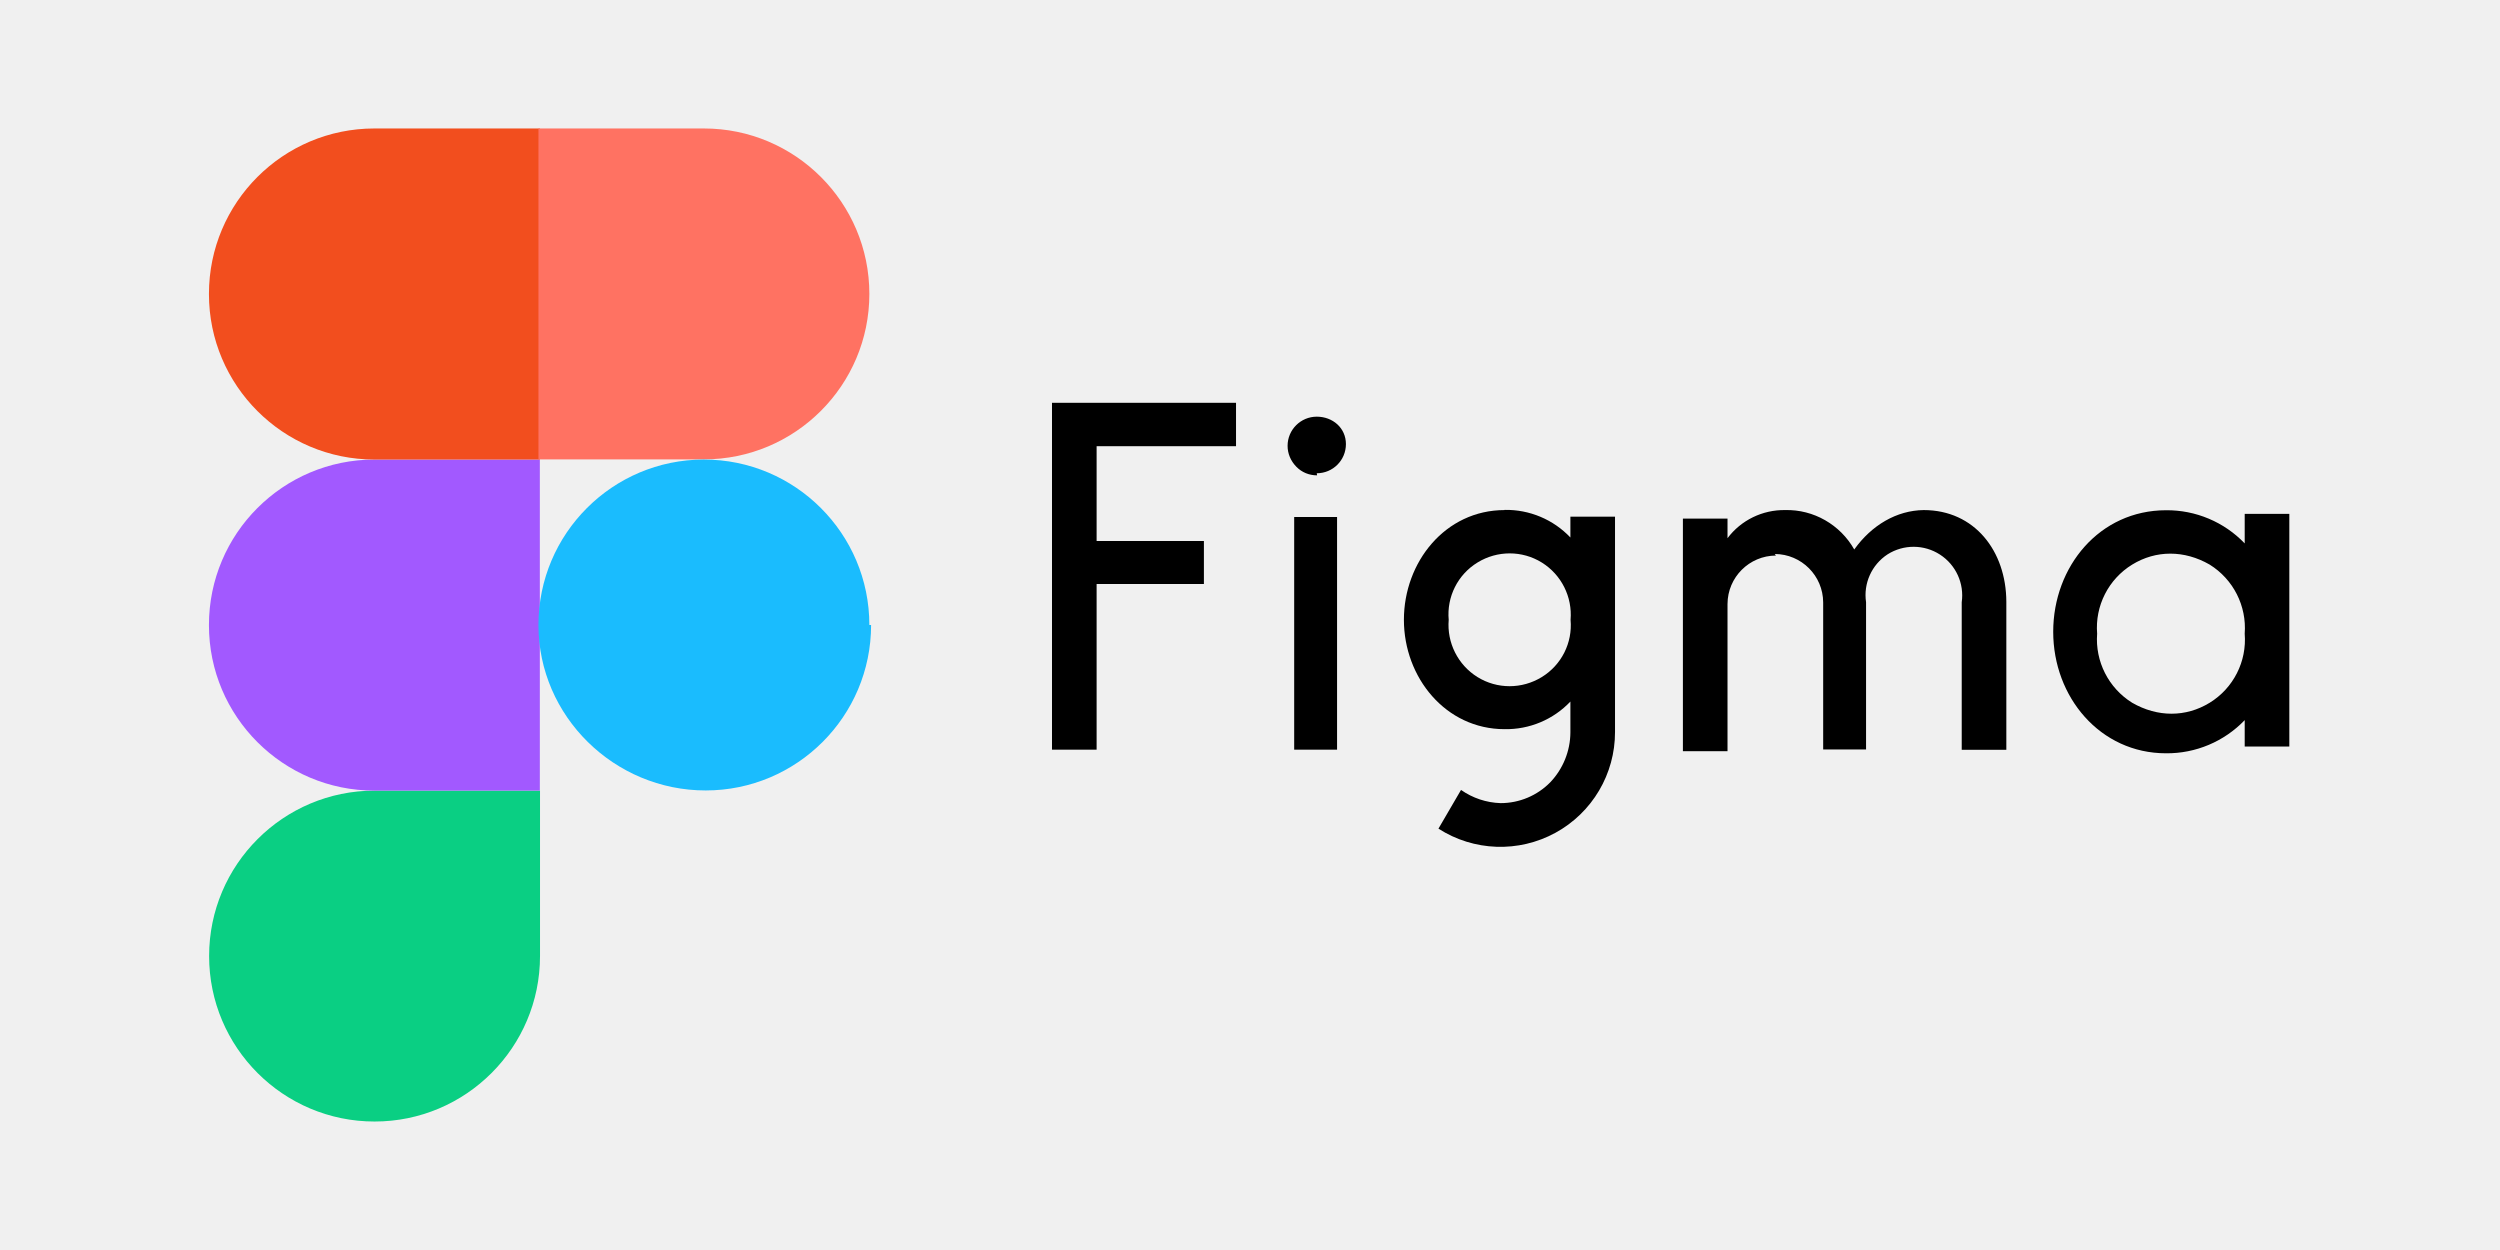
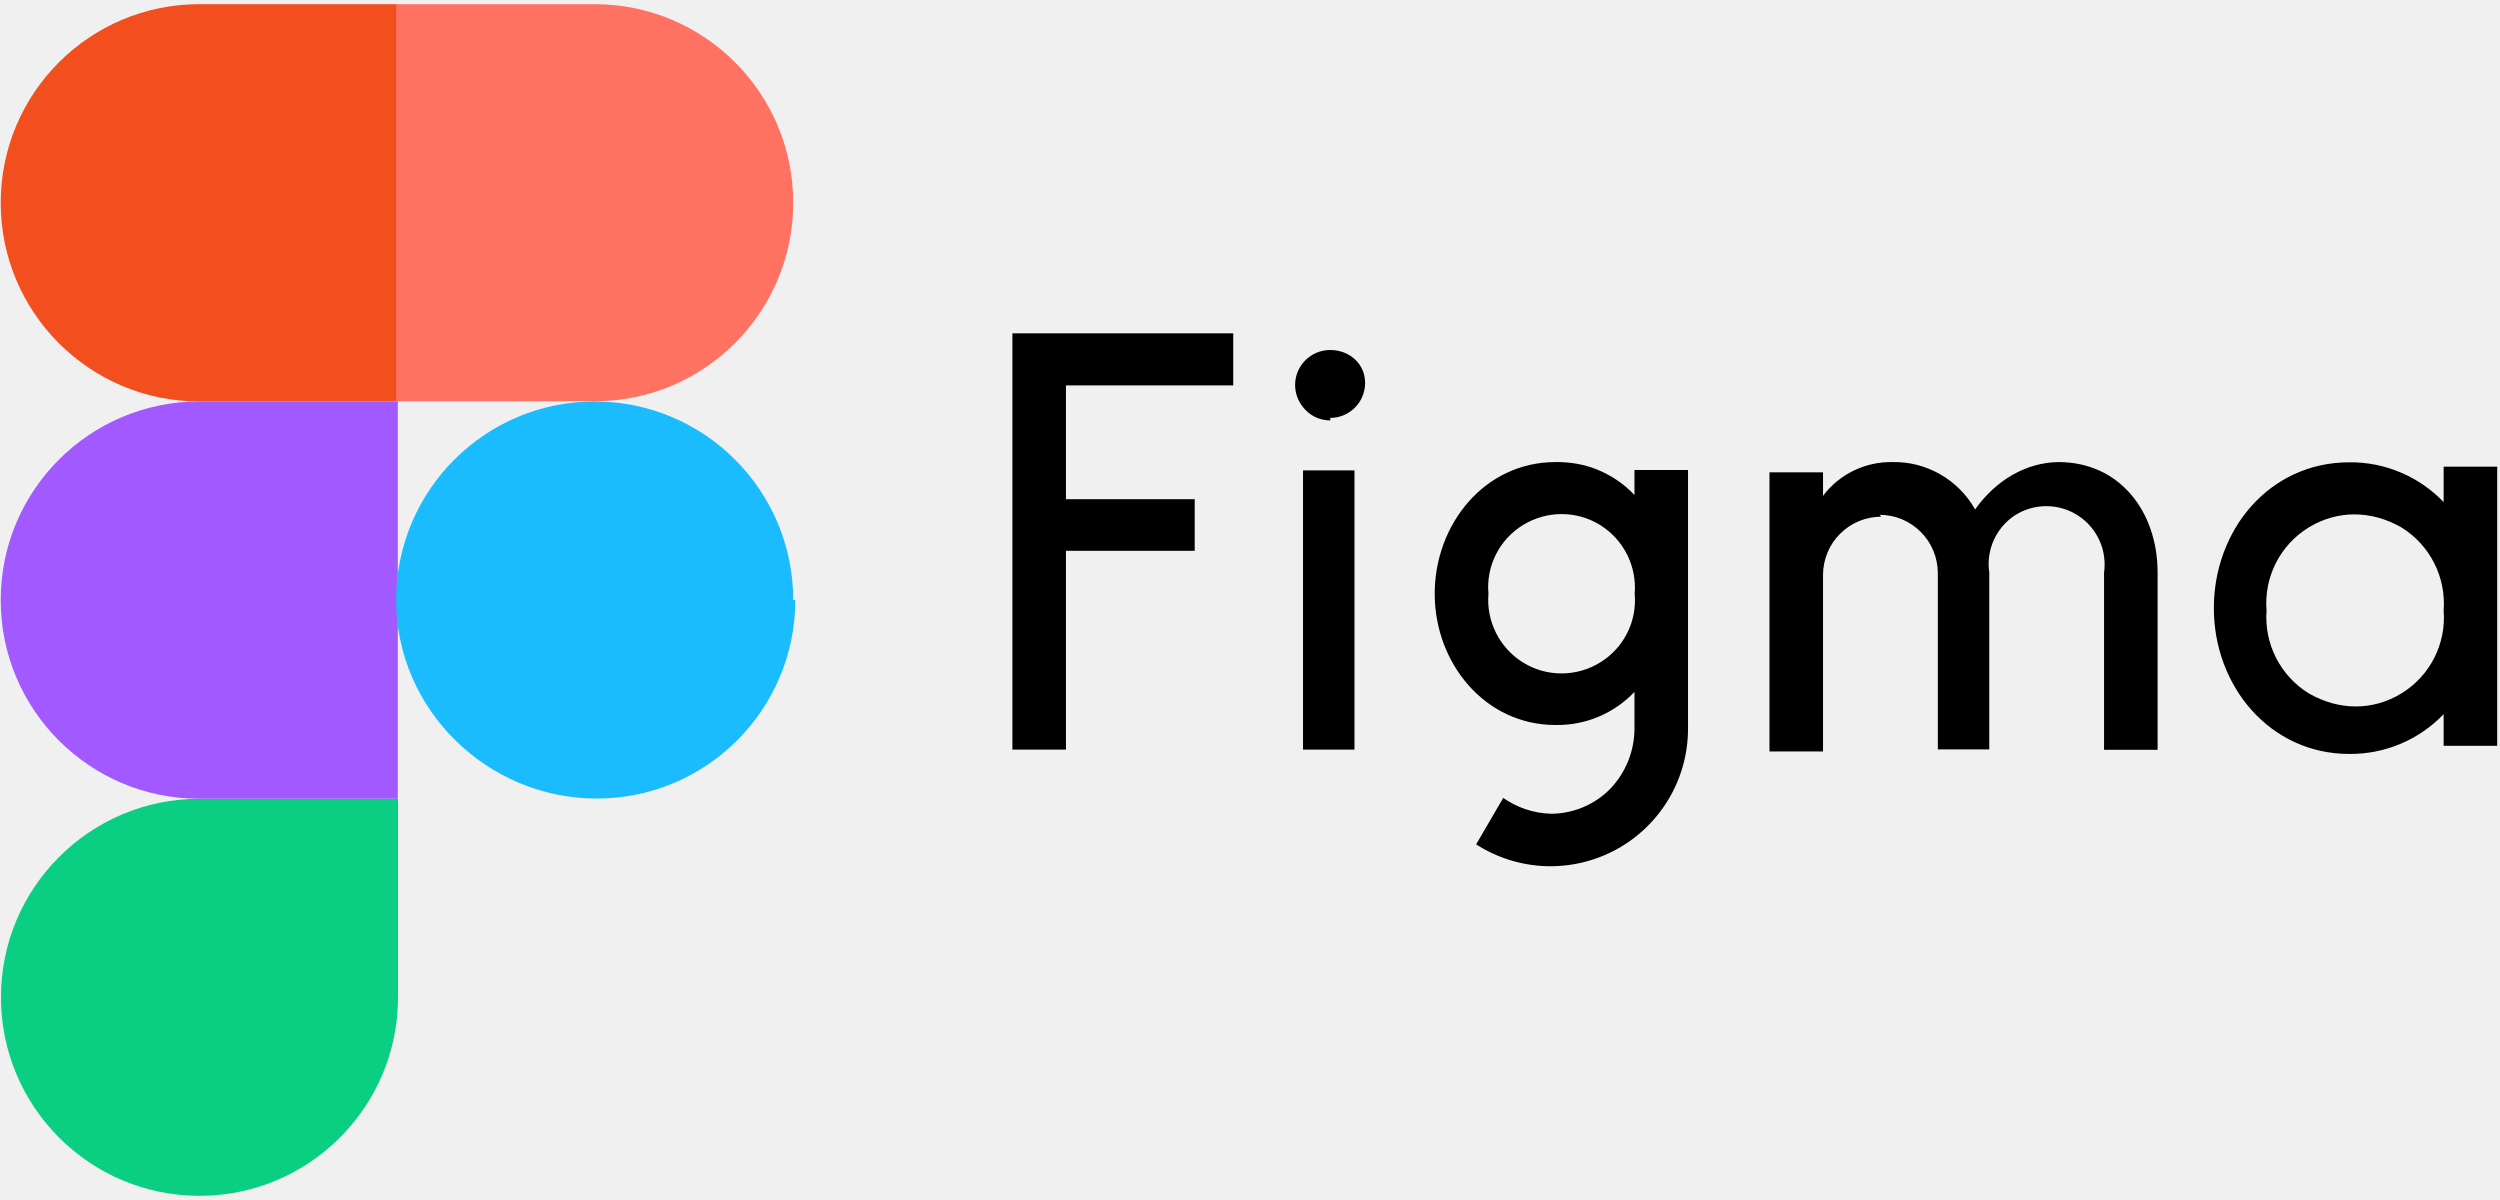
- <svg xmlns="http://www.w3.org/2000/svg" viewBox="0 0 14.397 7.2" width="120" height="60">
-   <path d="M2.156 6.46c.526 0 .953-.427.953-.953v-.953h-.953c-.526 0-.953.427-.953.953s.427.953.953.953z" fill="#0acf83" />
-   <path d="M1.202 3.6c0-.526.427-.953.953-.953h.953v1.907h-.953c-.526 0-.953-.427-.953-.953z" fill="#a259ff" />
-   <path d="M1.202 1.693c0-.526.427-.953.953-.953h.953v1.907h-.953c-.526 0-.953-.427-.953-.953z" fill="#f24e1e" />
-   <path d="M3.1.74h.953c.526 0 .953.427.953.953s-.427.953-.953.953H3.1z" fill="#ff7262" />
-   <path d="M5.016 3.6c0 .526-.427.953-.953.953S3.1 4.126 3.1 3.6s.427-.953.953-.953.953.427.953.953z" fill="#1abcfe" />
-   <path d="M6.058 2.32v1.998h.257v-.954h.618v-.248h-.618V2.57h.803v-.25zm1.525.406c.093 0 .168-.075.168-.168S7.675 2.4 7.583 2.4s-.168.075-.168.168c0 .045.018.087.05.12s.074.05.12.05zm-.13.252v1.34H7.7v-1.34h-.255zm1.212-.04c-.342 0-.58.3-.58.632s.24.63.58.63a.51.51 0 0 0 .379-.159v.178a.42.42 0 0 1-.116.287.4.4 0 0 1-.286.12.42.42 0 0 1-.228-.076l-.13.223a.66.66 0 0 0 1.017-.557v-1.24h-.257v.12a.51.51 0 0 0-.379-.159zm-.322.632a.35.35 0 0 1 .166-.33c.114-.07.257-.07.37 0s.177.198.166.33a.35.35 0 0 1-.166.33c-.114.07-.257.07-.37 0s-.177-.198-.166-.33z" />
-   <path d="M10.228 3.2a.28.28 0 0 0-.279.279v.848h-.257v-1.34h.257V3.1c.078-.104.202-.164.332-.162.164-.004.317.084.398.227.1-.14.244-.225.4-.227.293 0 .475.236.476.528v.853h-.257v-.85a.28.28 0 0 0-.427-.276.28.28 0 0 0-.124.276v.848H10.5V3.47a.28.28 0 0 0-.279-.279zm2.7-.07a.62.62 0 0 0-.453-.191c-.383 0-.65.324-.65.7s.27.7.65.7a.62.62 0 0 0 .453-.191V4.3h.257V2.96h-.257zm-.85.52c-.013-.16.065-.314.202-.398s.3-.084.446 0a.43.43 0 0 1 .202.398c.013.16-.065.314-.202.398s-.3.084-.446 0a.43.43 0 0 1-.202-.398z" />
+ <svg xmlns="http://www.w3.org/2000/svg" width="100" height="48" viewBox="0 0 100 48" fill="none">
+   <g clip-path="url(#clip0_256_290)">
+     <path d="M7.979 47.833C12.363 47.833 15.921 44.275 15.921 39.892V31.95H7.979C3.596 31.95 0.038 35.508 0.038 39.892C0.038 44.275 3.596 47.833 7.979 47.833Z" fill="#0ACF83" />
+     <path d="M0.029 24C0.029 19.617 3.588 16.058 7.971 16.058H15.912V31.95H7.971C3.588 31.95 0.029 28.392 0.029 24.008V24Z" fill="#A259FF" />
+     <path d="M0.029 8.108C0.029 3.725 3.588 0.167 7.971 0.167H15.912V16.058H7.971C3.588 16.058 0.029 12.5 0.029 8.117V8.108Z" fill="#F24E1E" />
+     <path d="M15.846 0.167H23.788C28.171 0.167 31.729 3.725 31.729 8.108C31.729 12.492 28.171 16.05 23.788 16.05H15.846V0.167Z" fill="#FF7262" />
+     <path d="M31.812 24C31.812 28.383 28.254 31.942 23.871 31.942C19.488 31.942 15.846 28.383 15.846 24C15.846 19.617 19.404 16.058 23.788 16.058C28.171 16.058 31.729 19.617 31.729 24H31.812Z" fill="#1ABCFE" />
+     <path d="M40.496 13.333V29.983H42.638V22.033H47.788V19.967H42.638V15.417H49.329V13.333H40.496ZM53.204 16.717C53.979 16.717 54.604 16.092 54.604 15.317C54.604 14.542 53.971 14 53.204 14C52.438 14 51.804 14.625 51.804 15.4C51.804 15.775 51.954 16.125 52.221 16.4C52.487 16.675 52.837 16.817 53.221 16.817L53.204 16.717ZM52.121 18.817V29.983H54.179V18.817H52.054H52.121ZM62.221 18.483C59.371 18.483 57.388 20.983 57.388 23.75C57.388 26.517 59.388 29 62.221 29C62.81 29.01 63.396 28.898 63.939 28.67C64.483 28.442 64.974 28.103 65.379 27.675V29.158C65.373 30.049 65.028 30.905 64.412 31.55C64.102 31.867 63.731 32.119 63.322 32.29C62.912 32.462 62.473 32.55 62.029 32.55C61.348 32.528 60.687 32.308 60.129 31.917L59.046 33.775C59.878 34.31 60.839 34.611 61.827 34.646C62.816 34.68 63.795 34.448 64.663 33.973C65.53 33.498 66.254 32.797 66.757 31.946C67.26 31.094 67.524 30.122 67.521 29.133V18.8H65.379V19.8C64.974 19.372 64.483 19.033 63.939 18.805C63.396 18.577 62.81 18.473 62.221 18.483ZM59.538 23.75C59.489 23.208 59.592 22.663 59.837 22.178C60.081 21.692 60.457 21.284 60.921 21C61.871 20.417 63.062 20.417 64.004 21C64.946 21.583 65.479 22.65 65.388 23.75C65.436 24.292 65.333 24.836 65.088 25.322C64.844 25.808 64.468 26.216 64.004 26.5C63.054 27.083 61.862 27.083 60.921 26.5C59.979 25.917 59.446 24.85 59.538 23.75Z" fill="black" />
+     <path d="M75.246 20.667C74.63 20.669 74.04 20.914 73.604 21.35C73.169 21.785 72.923 22.376 72.921 22.992V30.058H70.779V18.892H72.921V19.833C73.571 18.967 74.604 18.467 75.688 18.483C77.054 18.45 78.329 19.183 79.004 20.375C79.838 19.208 81.037 18.5 82.338 18.483C84.779 18.483 86.296 20.45 86.304 22.883V29.992H84.162V22.908C84.225 22.467 84.16 22.017 83.975 21.611C83.79 21.206 83.493 20.862 83.119 20.62C82.745 20.378 82.309 20.248 81.863 20.246C81.418 20.244 80.981 20.37 80.604 20.608C80.23 20.852 79.933 21.199 79.75 21.607C79.567 22.014 79.505 22.466 79.571 22.908V29.975H77.513V22.917C77.51 22.301 77.265 21.71 76.829 21.275C76.394 20.839 75.803 20.594 75.188 20.592L75.246 20.667ZM97.746 20.083C97.258 19.575 96.672 19.171 96.023 18.897C95.374 18.623 94.675 18.485 93.971 18.492C90.779 18.492 88.554 21.192 88.554 24.325C88.554 27.458 90.804 30.158 93.971 30.158C94.675 30.164 95.374 30.026 96.023 29.753C96.672 29.479 97.258 29.075 97.746 28.567V29.833H99.888V18.667H97.746V20.083ZM90.662 24.417C90.554 23.083 91.204 21.8 92.346 21.1C93.487 20.4 94.846 20.4 96.062 21.1C96.62 21.446 97.071 21.938 97.368 22.523C97.665 23.108 97.796 23.763 97.746 24.417C97.854 25.75 97.204 27.033 96.062 27.733C94.921 28.433 93.562 28.433 92.346 27.733C91.789 27.387 91.337 26.895 91.04 26.31C90.743 25.726 90.613 25.07 90.662 24.417Z" fill="black" />
+   </g>
+   <defs>
+     <clipPath id="clip0_256_290">
+       <rect width="100" height="48" fill="white" />
+     </clipPath>
+   </defs>
</svg>
